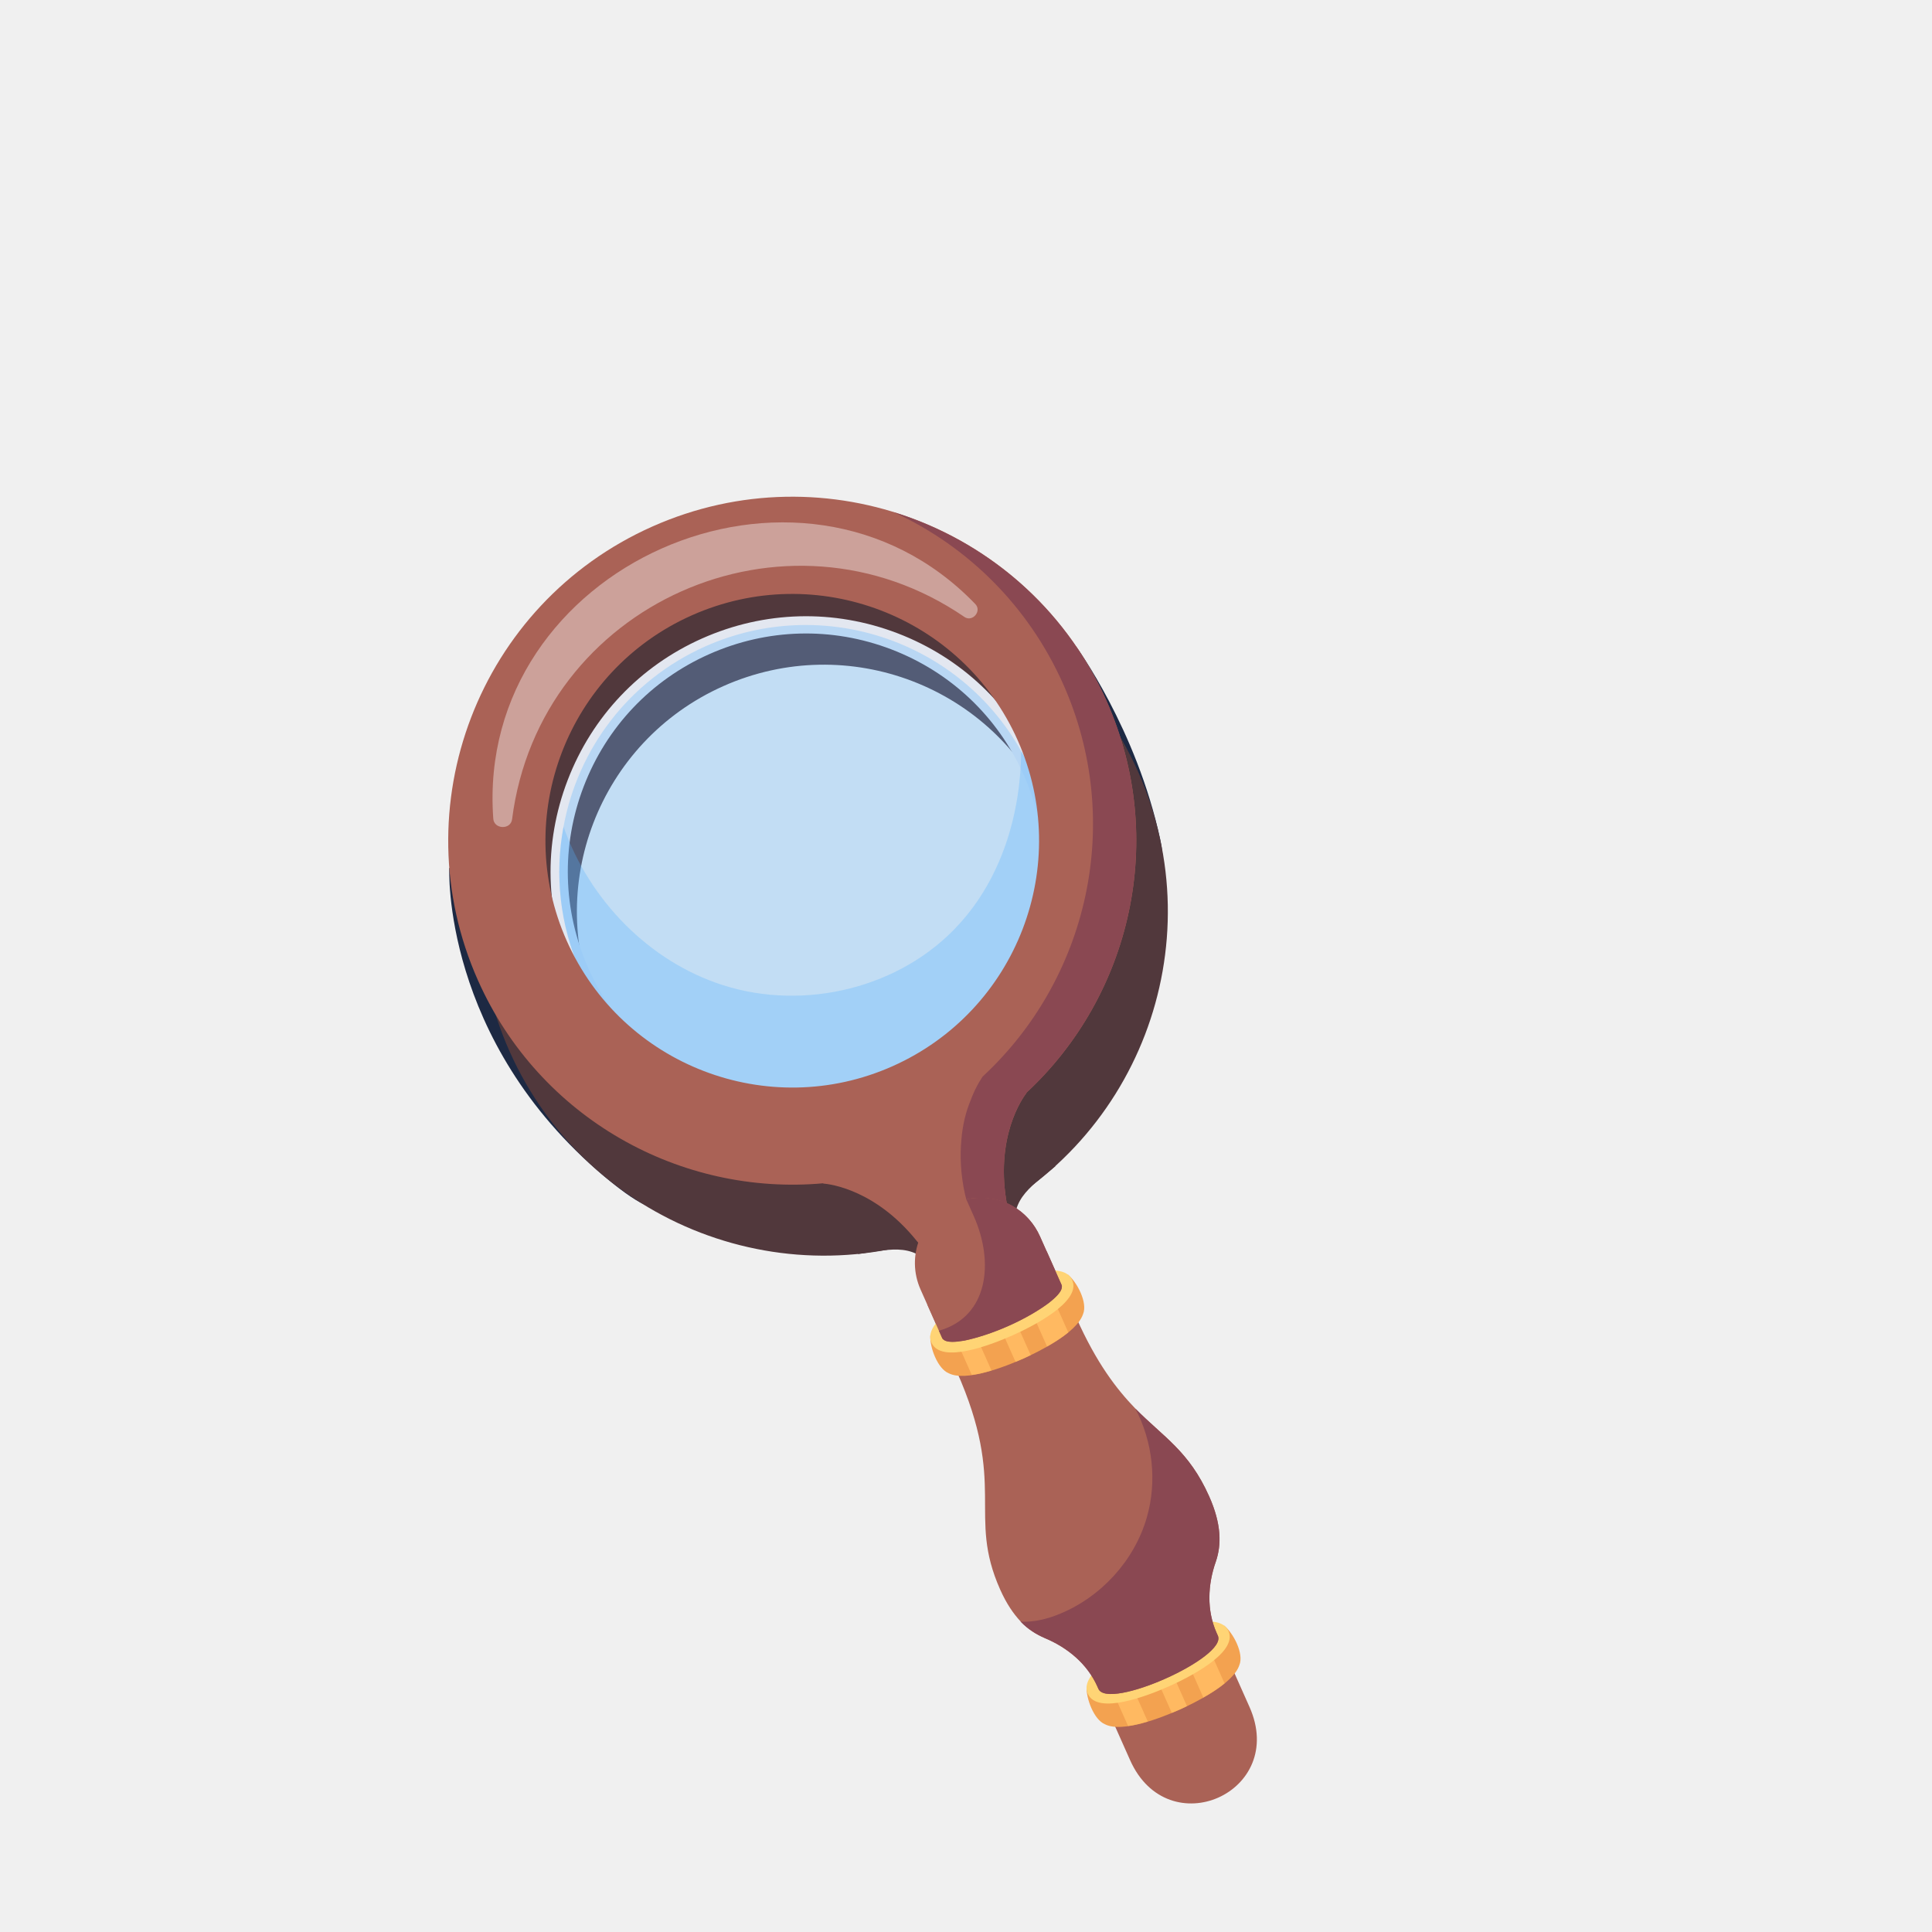
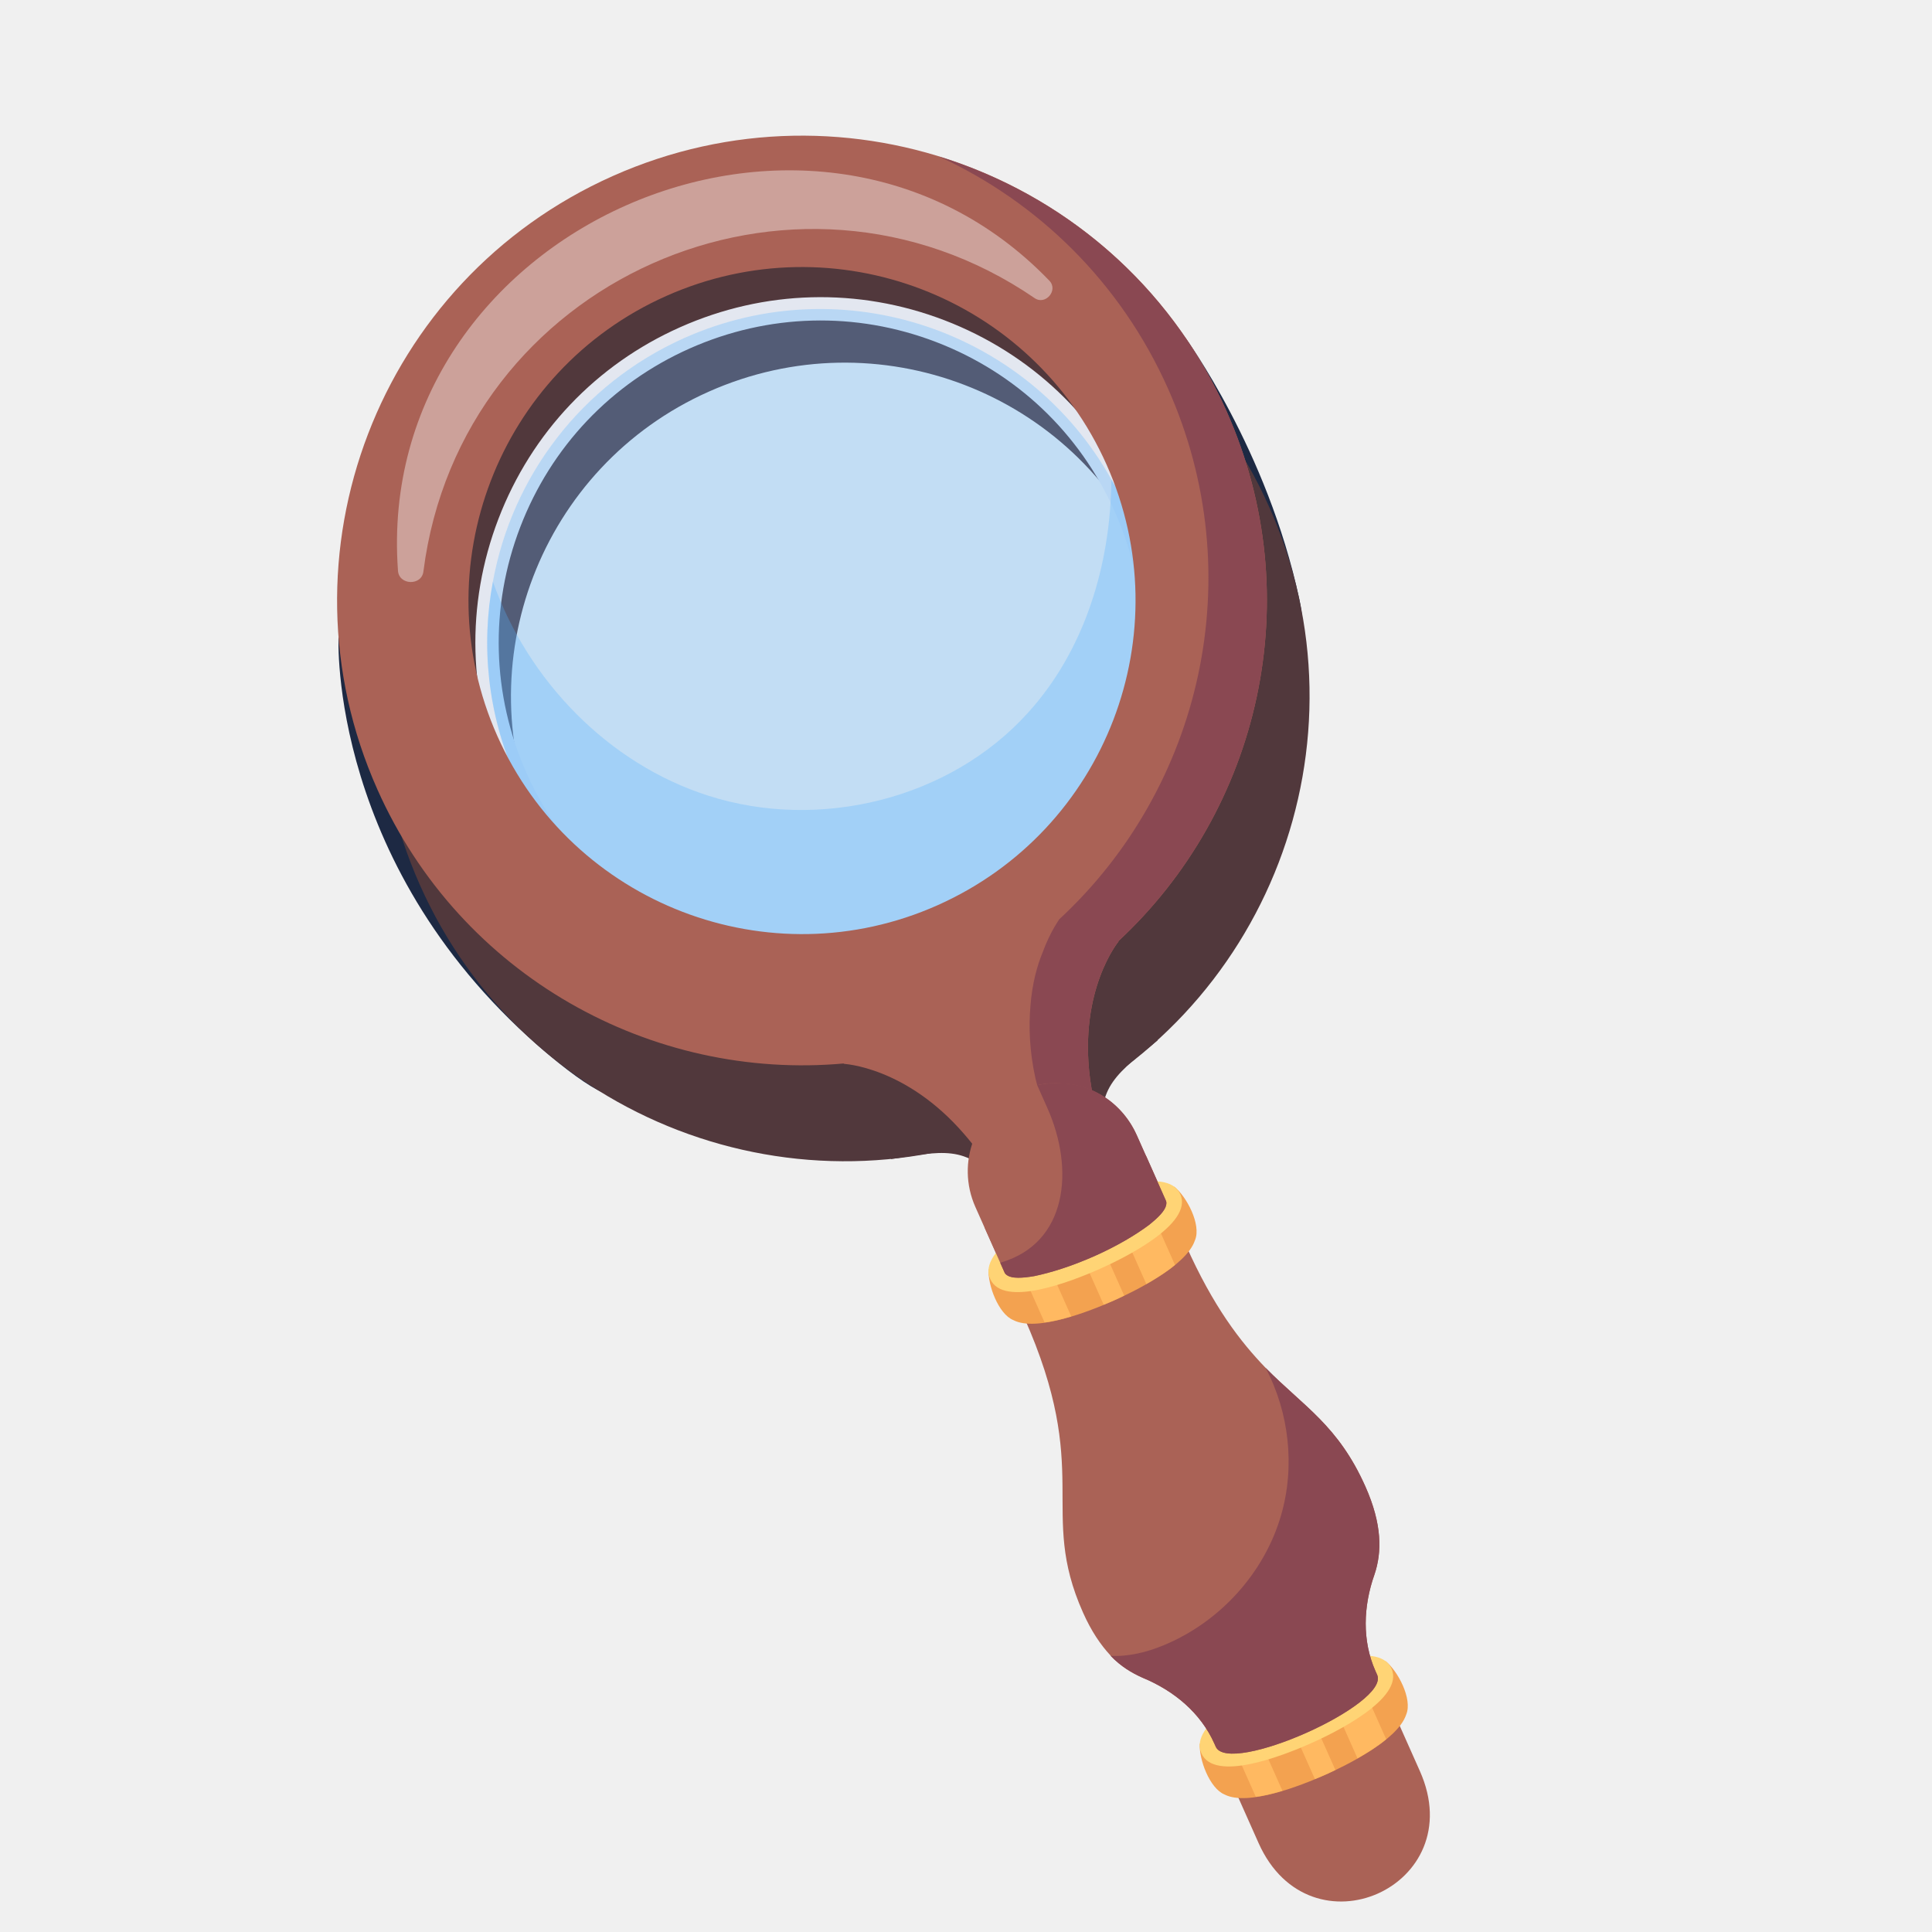
- <svg xmlns="http://www.w3.org/2000/svg" viewBox="0 0 350 350" width="350" height="350" preserveAspectRatio="xMidYMid meet" style="     width: 100%;     height: 100%;     transform: translate3d(0px, 0px, 0px);     content-visibility: visible;   " id="Magnifier">
-   <defs>
-     <clipPath id="__lottie_element_21513">
-       <rect width="350" height="350" x="0" y="0" />
-     </clipPath>
-   </defs>
-   <g clip-path="url(#__lottie_element_21513)">
-     <g transform="matrix(0.9335804,0.3583679,-0.3583679,0.9335804,165.2066,200.994)" opacity="1" style="display: block">
-       <g opacity="1" transform="matrix(1,0,0,1,0,0)">
-         <g opacity="1" transform="matrix(1,0,0,1,0,0)">
-           <path fill="rgb(170,98,86)" fill-opacity="1" d=" M69.085,85.827 C69.085,85.827 79.135,95.877 79.135,95.877 C91.111,107.853 107.855,91.109 95.879,79.133 C95.879,79.133 85.829,69.083 85.829,69.083 C85.829,69.083 69.085,85.827 69.085,85.827z" />
-         </g>
-       </g>
-       <g opacity="1" transform="matrix(1,0,0,1,0,0)">
-         <path fill="rgb(243,162,80)" fill-opacity="1" d=" M91.447,72.69 C91.447,72.717 91.447,72.743 91.447,72.77 C91.593,76.417 86.155,82.198 84.232,84.121 C81.686,86.667 76.024,91.853 72.536,91.442 C70.388,91.389 67.641,88.271 67.004,86.255 C67.906,86.361 68.728,86.6 69.444,86.971 C70.133,83.497 74.431,78.828 76.685,76.574 C78.436,74.823 83.368,70.182 86.989,69.453 C86.604,68.75 86.366,67.901 86.26,66.999 C88.329,67.662 91.5,70.462 91.447,72.69z" />
-       </g>
-       <g opacity="1" transform="matrix(1,0,0,1,0,0)">
-         <path fill="rgb(255,185,97)" fill-opacity="1" d=" M70.539,84.197 C71.108,83.19 71.831,82.161 72.575,81.154 C72.575,81.154 79.617,88.196 79.617,88.196 C78.632,88.962 77.603,89.685 76.574,90.232 C76.574,90.232 70.539,84.197 70.539,84.197z" />
-       </g>
-       <g opacity="1" transform="matrix(1,0,0,1,0,0)">
-         <path fill="rgb(255,185,97)" fill-opacity="1" d=" M77.743,75.548 C77.743,75.548 85.245,83.05 85.245,83.05 C84.851,83.488 84.5,83.838 84.215,84.123 C83.909,84.429 83.536,84.802 83.12,85.174 C83.12,85.174 75.618,77.672 75.618,77.672 C75.99,77.256 76.363,76.883 76.669,76.577 C76.954,76.292 77.305,75.942 77.743,75.548z" />
-       </g>
-       <g opacity="1" transform="matrix(1,0,0,1,0,0)">
-         <path fill="rgb(255,185,97)" fill-opacity="1" d=" M84.027,70.665 C84.027,70.665 90.127,76.766 90.127,76.766 C89.405,78.058 88.42,79.35 87.456,80.532 C87.456,80.532 80.261,73.337 80.261,73.337 C81.443,72.374 82.735,71.387 84.027,70.665z" />
-       </g>
-       <g opacity="1" transform="matrix(1,0,0,1,0,0)">
-         <path fill="rgb(255,212,117)" fill-opacity="1" d=" M80.945,80.846 C77.965,83.826 70.705,90.431 67.673,87.399 C64.641,84.367 71.246,77.108 74.226,74.128 C76.53,71.824 84.287,64.551 87.404,67.668 C90.521,70.785 83.249,78.542 80.945,80.846z" />
-       </g>
-       <g opacity="1" transform="matrix(1,0,0,1,0,0)">
-         <path fill="rgb(170,98,86)" fill-opacity="1" d=" M75.393,46.141 C79.299,50.047 80.628,53.55 80.749,56.732 C80.87,61.201 82.36,65.59 85.5,68.73 C85.5,68.73 85.903,69.133 85.903,69.133 C88.963,72.193 72.212,88.944 69.152,85.884 C69.152,85.884 68.829,85.562 68.829,85.562 C65.648,82.381 61.259,80.891 56.71,80.771 C55.099,80.69 53.448,80.408 51.636,79.563 C51.636,79.563 51.596,79.522 51.596,79.522 C49.864,78.676 48.052,77.428 46.079,75.455 C35.529,64.905 40.683,57.496 24.496,41.309 C24.496,41.309 24.536,41.269 24.536,41.269 C24.536,41.269 15.395,32.128 15.395,32.128 C15.234,31.967 15.154,31.806 15.154,31.565 C15.033,30.799 15.516,29.591 16.362,28.182 C17.57,26.329 19.422,23.995 21.798,21.619 C24.093,19.324 26.389,17.511 28.201,16.344 C29.61,15.498 30.817,15.015 31.583,15.136 C31.824,15.136 31.985,15.216 32.146,15.377 C32.146,15.377 41.287,24.518 41.287,24.518 C47.73,30.961 52.803,34.021 57.192,36.074 C63.836,39.094 69.031,39.779 75.393,46.141z" />
-       </g>
-       <g opacity="1" transform="matrix(1,0,0,1,0,0)">
-         <path fill="rgb(138,72,82)" fill-opacity="1" d=" M75.393,46.141 C79.299,50.047 80.628,53.55 80.749,56.732 C80.87,61.201 82.36,65.59 85.5,68.73 C85.5,68.73 85.903,69.133 85.903,69.133 C88.963,72.193 72.212,88.944 69.152,85.884 C69.152,85.884 68.829,85.562 68.829,85.562 C65.648,82.381 61.259,80.891 56.71,80.771 C55.099,80.69 53.448,80.408 51.636,79.563 C53.891,78.838 56.026,77.348 57.757,75.697 C63.676,70.1 66.897,61.805 66.212,53.791 C65.648,47.027 62.306,40.544 57.192,36.074 C63.836,39.094 69.031,39.779 75.393,46.141z" />
-       </g>
-       <g opacity="1" transform="matrix(1,0,0,1,0,0)">
-         <path fill="rgb(29,41,67)" fill-opacity="1" d=" M-93.943,-10.85 C-93.943,-10.85 -84.12,18.763 -47.636,31.31 C-11.152,43.857 -73.314,-2.093 -73.314,-2.093 C-73.314,-2.093 -93.943,-10.85 -93.943,-10.85z" />
-       </g>
-       <g opacity="1" transform="matrix(1,0,0,1,0,0)">
-         <path fill="rgb(29,41,67)" fill-opacity="1" d=" M-2.313,-88.967 C-2.313,-88.967 13.312,-78.911 24.449,-61.798 C33.858,-47.339 4.532,-66.979 2.735,-69.289 C0.938,-71.599 -2.313,-88.967 -2.313,-88.967z" />
-       </g>
-       <g opacity="1" transform="matrix(1,0,0,1,0,0)">
-         <path fill="rgb(81,56,60)" fill-opacity="1" d=" M-71.831,-71.786 C-96.143,-47.474 -96.144,-8.027 -71.832,16.285 C-47.471,40.646 -8.023,40.645 16.289,16.333 C40.65,-8.028 40.65,-47.474 16.289,-71.835 C-8.023,-96.147 -47.47,-96.147 -71.831,-71.786z M3.853,3.896 C-13.592,21.341 -41.9,21.341 -59.393,3.848 C-76.838,-13.597 -76.838,-41.905 -59.393,-59.35 C-41.901,-76.842 -13.593,-76.842 3.852,-59.397 C21.345,-41.904 21.345,-13.596 3.853,3.896z" />
-       </g>
-       <g opacity="1" transform="matrix(1,0,0,1,0,0)">
-         <g opacity="1" transform="matrix(1,0,0,1,0,0)">
-           <path fill="rgb(227,231,240)" fill-opacity="1" d=" M-33.319,12.923 C-33.328,12.923 -33.337,12.923 -33.346,12.923 C-45.709,12.917 -57.333,8.095 -66.079,-0.651 C-74.804,-9.379 -79.608,-20.988 -79.608,-33.342 C-79.608,-45.702 -74.804,-57.31 -66.079,-66.032 C-57.333,-74.778 -45.706,-79.6 -33.343,-79.606 C-33.337,-79.606 -33.328,-79.606 -33.319,-79.606 C-20.972,-79.606 -9.369,-74.803 -0.647,-66.081 C-0.647,-66.081 -0.647,-66.081 -0.647,-66.081 C8.102,-57.335 12.918,-45.708 12.918,-33.342 C12.918,-20.982 8.102,-9.354 -0.647,-0.602 C-9.369,8.12 -20.972,12.923 -33.319,12.923z M-33.319,-76.481 C-33.328,-76.481 -33.334,-76.481 -33.343,-76.481 C-44.873,-76.475 -55.713,-71.977 -63.87,-63.823 C-72.003,-55.693 -76.483,-44.865 -76.483,-33.342 C-76.483,-21.825 -72.003,-10.997 -63.87,-2.861 C-55.716,5.293 -44.873,9.792 -33.343,9.798 C-33.337,9.798 -33.328,9.798 -33.319,9.798 C-21.805,9.798 -10.986,5.318 -2.856,-2.812 C5.301,-10.972 9.793,-21.812 9.793,-33.342 C9.793,-44.872 5.301,-55.717 -2.856,-63.871 C-2.856,-63.871 -2.856,-63.871 -2.856,-63.871 C-10.986,-72.001 -21.805,-76.481 -33.319,-76.481z" />
-         </g>
-       </g>
-       <g opacity="0.3" transform="matrix(1,0,0,1,0,0)">
-         <path fill="rgb(87,179,254)" fill-opacity="1" d=" M-1.724,-64.949 C-2.724,-65.948 -3.723,-66.885 -4.786,-67.698 C-22.348,-82.324 -48.474,-81.386 -64.974,-64.949 C-75.787,-54.137 -79.911,-39.198 -77.286,-25.198 C-75.723,-16.636 -71.599,-8.386 -64.974,-1.761 C-47.474,15.739 -19.162,15.739 -1.724,-1.698 C15.713,-19.198 15.713,-47.511 -1.724,-64.949z" />
-       </g>
-       <g opacity="0.3" transform="matrix(1,0,0,1,0,0)">
-         <path fill="rgb(87,179,254)" fill-opacity="1" d=" M-1.724,-1.698 C-19.162,15.739 -47.474,15.739 -64.974,-1.761 C-71.599,-8.386 -75.723,-16.636 -77.286,-25.198 C-68.161,-14.511 -54.099,-7.948 -40.036,-8.761 C-24.474,-9.635 -9.661,-19.887 -4.036,-34.448 C0.089,-45.011 -0.786,-57.011 -4.786,-67.698 C-3.723,-66.885 -2.724,-65.948 -1.724,-64.949 C15.713,-47.511 15.713,-19.198 -1.724,-1.698z" />
-       </g>
-       <g opacity="1" transform="matrix(1,0,0,1,0,0)">
-         <path fill="rgb(81,56,60)" fill-opacity="1" d=" M-9.664,17.992 C-9.664,17.992 0.282,27.938 0.282,27.938 C5.96,24.774 9.146,22.152 15.064,26.065 C15.064,26.065 7.735,9.583 7.735,9.583 C7.735,9.583 -6.579,14.327 -6.579,14.327 C-6.579,14.327 -9.664,17.992 -9.664,17.992z" />
-       </g>
-       <g opacity="1" transform="matrix(1,0,0,1,0,0)">
-         <path fill="rgb(81,56,60)" fill-opacity="1" d=" M17.996,-9.668 C17.996,-9.668 27.943,0.278 27.943,0.278 C24.779,5.956 22.156,9.142 26.069,15.06 C26.069,15.06 9.588,7.731 9.588,7.731 C9.588,7.731 14.331,-6.583 14.331,-6.583 C14.331,-6.583 17.996,-9.668 17.996,-9.668z" />
-       </g>
-       <g opacity="1" transform="matrix(1,0,0,1,0,0)">
-         <path fill="rgb(170,98,86)" fill-opacity="1" d=" M18.313,-10.252 C18.313,-10.252 15.628,-2.294 21.291,8.251 C21.78,9.131 22.266,10.009 22.901,10.937 C23.828,12.255 24.854,13.67 26.075,15.086 C26.075,15.086 15.09,26.071 15.09,26.071 C13.675,24.85 12.259,23.824 10.941,22.897 C10.062,22.311 9.134,21.775 8.304,21.335 C-2.29,15.623 -10.247,18.308 -10.247,18.308 C-10.198,18.259 -10.198,18.259 -10.149,18.21 C-4.144,5.273 5.278,-4.149 18.215,-10.154 C18.264,-10.203 18.264,-10.203 18.313,-10.252z" />
-       </g>
-       <g opacity="1" transform="matrix(1,0,0,1,0,0)">
-         <path fill="rgb(170,98,86)" fill-opacity="1" d=" M6.352,-81.772 C-17.96,-106.084 -57.407,-106.084 -81.768,-81.723 C-106.08,-57.411 -106.081,-17.965 -81.769,6.347 C-62.387,25.729 -33.436,29.683 -10.149,18.21 C-4.193,15.282 1.371,11.376 6.351,6.396 C11.331,1.416 15.286,-4.198 18.215,-10.154 C29.688,-33.44 25.734,-62.39 6.352,-81.772z M-6.097,-6.052 C-23.526,11.376 -51.842,11.376 -69.32,-6.102 C-86.748,-23.53 -86.748,-51.846 -69.319,-69.274 C-51.841,-86.752 -23.526,-86.751 -6.098,-69.323 C11.38,-51.845 11.381,-23.53 -6.097,-6.052z" />
-       </g>
-       <g opacity="0.4" transform="matrix(1,0,0,1,0,0)">
-         <g opacity="1" transform="matrix(1,0,0,1,0,0)">
-           <path fill="rgb(255,255,255)" fill-opacity="1" d=" M-23.093,-86.706 C-61.303,-95.817 -95.813,-61.366 -86.474,-23.155 C-85.962,-21.219 -88.922,-20.194 -89.719,-22.072 C-109.138,-63.529 -63.525,-108.972 -22.125,-89.611 C-20.474,-88.871 -21.384,-86.307 -23.093,-86.706z" />
-         </g>
-       </g>
-       <g opacity="1" transform="matrix(1,0,0,1,0,0)">
-         <path fill="rgb(138,72,82)" fill-opacity="1" d=" M18.215,-10.154 C18.264,-10.203 18.264,-10.203 18.313,-10.252 C18.313,-10.252 15.139,-0.926 22.901,10.937 C23.828,12.255 24.854,13.67 26.075,15.086 C26.075,15.086 15.09,26.071 15.09,26.071 C13.675,24.85 12.259,23.824 10.941,22.897 C10.697,22.751 10.452,22.605 10.257,22.507 C10.257,22.507 17.678,15.086 17.678,15.086 C16.457,13.67 15.432,12.254 14.505,10.936 C12.405,7.763 11.136,4.737 10.355,2.002 C9.525,-0.78 9.281,-3.27 9.33,-5.173 C9.281,-8.347 9.867,-10.203 9.818,-10.154 C21.291,-33.441 17.336,-62.391 -2.045,-81.772 C-13.127,-92.854 -27.383,-98.908 -41.883,-99.835 C-24.6,-101.007 -6.878,-95.002 6.352,-81.772 C25.734,-62.39 29.688,-33.44 18.215,-10.154z" />
-       </g>
-       <g opacity="1" transform="matrix(1,0,0,1,0,0)">
-         <g opacity="1" transform="matrix(1,0,0,1,0,0)">
-           <path fill="rgb(243,162,80)" fill-opacity="1" d=" M42.224,23.468 C42.224,23.495 42.224,23.52 42.224,23.547 C42.37,27.194 36.933,32.976 35.01,34.899 C32.464,37.445 26.801,42.63 23.313,42.219 C21.165,42.166 18.419,39.049 17.782,37.033 C18.684,37.139 19.506,37.378 20.222,37.749 C20.911,34.275 25.208,29.606 27.462,27.352 C29.213,25.601 34.146,20.959 37.767,20.23 C37.382,19.527 37.143,18.679 37.037,17.777 C39.106,18.44 42.277,21.24 42.224,23.468z" />
-         </g>
-         <g opacity="1" transform="matrix(1,0,0,1,0,0)">
-           <path fill="rgb(255,185,97)" fill-opacity="1" d=" M21.316,34.975 C21.885,33.968 22.608,32.938 23.352,31.931 C23.352,31.931 30.394,38.973 30.394,38.973 C29.409,39.739 28.38,40.462 27.351,41.009 C27.351,41.009 21.316,34.975 21.316,34.975z" />
-         </g>
-         <g opacity="1" transform="matrix(1,0,0,1,0,0)">
-           <path fill="rgb(255,185,97)" fill-opacity="1" d=" M28.52,26.326 C28.52,26.326 36.022,33.828 36.022,33.828 C35.628,34.266 35.278,34.616 34.993,34.901 C34.687,35.207 34.314,35.58 33.898,35.952 C33.898,35.952 26.396,28.45 26.396,28.45 C26.768,28.034 27.141,27.661 27.447,27.355 C27.732,27.07 28.082,26.72 28.52,26.326z" />
-         </g>
-         <g opacity="1" transform="matrix(1,0,0,1,0,0)">
-           <path fill="rgb(255,185,97)" fill-opacity="1" d=" M34.811,21.45 C34.811,21.45 40.911,27.55 40.911,27.55 C40.189,28.842 39.204,30.134 38.24,31.316 C38.24,31.316 31.045,24.121 31.045,24.121 C32.227,23.158 33.519,22.172 34.811,21.45z" />
-         </g>
-         <g opacity="1" transform="matrix(1,0,0,1,0,0)">
-           <path fill="rgb(255,212,117)" fill-opacity="1" d=" M31.722,31.624 C28.742,34.604 21.482,41.209 18.45,38.177 C15.418,35.145 22.023,27.885 25.003,24.905 C27.307,22.601 35.064,15.329 38.181,18.446 C41.298,21.563 34.026,29.32 31.722,31.624z" />
-         </g>
-         <g opacity="1" transform="matrix(1,0,0,1,0,0)">
-           <g opacity="1" transform="matrix(1,0,0,1,0,0)">
-             <path fill="rgb(170,98,86)" fill-opacity="1" d=" M29.894,13.147 C29.894,13.147 36.683,19.936 36.683,19.936 C36.83,20.083 36.878,20.228 36.927,20.472 C37.025,21.253 36.536,22.426 35.706,23.841 C34.534,25.696 32.728,27.991 30.434,30.285 C28.091,32.628 25.746,34.484 23.843,35.704 C22.428,36.534 21.255,37.023 20.474,36.925 C20.23,36.876 20.085,36.827 19.938,36.68 C19.938,36.68 13.149,29.892 13.149,29.892 C8.511,25.254 8.56,17.785 13.198,13.147 C14.565,11.78 16.177,10.853 17.885,10.315 C21.937,8.9 26.623,9.876 29.894,13.147z" />
-           </g>
-         </g>
-         <g opacity="1" transform="matrix(1,0,0,1,0,0)">
-           <g opacity="1" transform="matrix(1,0,0,1,0,0)">
-             <path fill="rgb(138,72,82)" fill-opacity="1" d=" M29.894,13.147 C29.894,13.147 36.683,19.936 36.683,19.936 C36.83,20.083 36.878,20.228 36.927,20.472 C37.073,21.204 36.585,22.377 35.706,23.841 C34.534,25.696 32.728,27.991 30.434,30.285 C28.091,32.628 25.746,34.484 23.843,35.704 C22.379,36.583 21.206,37.072 20.474,36.925 C20.23,36.876 20.085,36.827 19.938,36.68 C19.938,36.68 18.943,35.685 18.943,35.685 C18.943,35.685 19.089,35.539 19.089,35.539 C26.314,29.973 23.843,20.486 17.399,14.042 C17.399,14.042 15.023,11.666 15.023,11.666 C20.535,8.133 26.366,9.619 29.894,13.147z" />
-           </g>
-         </g>
-       </g>
-     </g>
-     <g transform="matrix(0.1929485,0.001980211,-0.001980211,0.1929485,203.73,164.0138)" opacity="1" style="display: none">
-       <g opacity="1" transform="matrix(0,0,0,0,0,0)">
-         <path fill="rgb(255,255,255)" fill-opacity="1" d=" M2.0206671876515188e-15,-33 C2.0206671876515188e-15,-33 0.86,-20.353 10.607,-10.607 C20.353,-0.86 33,0 33,0 C33,0 20.353,0.86 10.607,10.607 C0.86,20.353 2.0206671876515188e-15,33 2.0206671876515188e-15,33 C2.0206671876515188e-15,33 -0.86,20.353 -10.607,10.607 C-20.353,0.86 -33,4.0413343753030375e-15 -33,4.0413343753030375e-15 C-33,4.0413343753030375e-15 -20.353,-0.86 -10.607,-10.607 C-0.86,-20.353 2.0206671876515188e-15,-33 2.0206671876515188e-15,-33z" />
-       </g>
-     </g>
-     <g transform="matrix(0.1870315,0.001919487,-0.001919487,0.1870315,205.4266,94.21896)" opacity="1" style="display: none">
-       <g opacity="1" transform="matrix(0,0,0,0,0,0)">
-         <path fill="rgb(255,255,255)" fill-opacity="1" d=" M2.0206671876515188e-15,-33 C2.0206671876515188e-15,-33 0.86,-20.353 10.607,-10.607 C20.353,-0.86 33,0 33,0 C33,0 20.353,0.86 10.607,10.607 C0.86,20.353 2.0206671876515188e-15,33 2.0206671876515188e-15,33 C2.0206671876515188e-15,33 -0.86,20.353 -10.607,10.607 C-20.353,0.86 -33,4.0413343753030375e-15 -33,4.0413343753030375e-15 C-33,4.0413343753030375e-15 -20.353,-0.86 -10.607,-10.607 C-0.86,-20.353 2.0206671876515188e-15,-33 2.0206671876515188e-15,-33z" />
-       </g>
-     </g>
-     <g transform="matrix(0.1999895,0.002052474,-0.002052474,0.1999895,145.3483,142.5349)" opacity="1" style="display: none">
-       <g opacity="1" transform="matrix(0,0,0,0,0,0)">
-         <path fill="rgb(255,255,255)" fill-opacity="1" d=" M2.0206671876515188e-15,-33 C2.0206671876515188e-15,-33 0.86,-20.353 10.607,-10.607 C20.353,-0.86 33,0 33,0 C33,0 20.353,0.86 10.607,10.607 C0.86,20.353 2.0206671876515188e-15,33 2.0206671876515188e-15,33 C2.0206671876515188e-15,33 -0.86,20.353 -10.607,10.607 C-20.353,0.86 -33,4.0413343753030375e-15 -33,4.0413343753030375e-15 C-33,4.0413343753030375e-15 -20.353,-0.86 -10.607,-10.607 C-0.86,-20.353 2.0206671876515188e-15,-33 2.0206671876515188e-15,-33z" />
-       </g>
-     </g>
-     <g transform="matrix(0.1999978,0.002052559,-0.002052559,0.1999978,114.0846,121.356)" opacity="1" style="display: none">
-       <g opacity="1" transform="matrix(0,0,0,0,0,0)">
-         <path fill="rgb(255,255,255)" fill-opacity="1" d=" M1.2246467572939613e-14,-200 C1.2246467572939613e-14,-200 0.573,-13.569 7.071,-7.071 C13.569,-0.573 200,0 200,0 C200,0 13.569,0.573 7.071,7.071 C0.573,13.569 1.2246467572939613e-14,200 1.2246467572939613e-14,200 C1.2246467572939613e-14,200 -0.573,13.569 -7.071,7.071 C-13.569,0.573 -200,2.4492935145879226e-14 -200,2.4492935145879226e-14 C-200,2.4492935145879226e-14 -13.569,-0.573 -7.071,-7.071 C-0.573,-13.569 1.2246467572939613e-14,-200 1.2246467572939613e-14,-200z" />
-       </g>
-     </g>
-     <g transform="matrix(0.2029495,0.002082852,-0.002082852,0.2029495,217.9857,247.9622)" opacity="1" style="display: none">
-       <g opacity="1" transform="matrix(0,0,0,0,0,0)">
-         <path fill="rgb(255,255,255)" fill-opacity="1" d=" M2.0206671876515188e-15,-33 C2.0206671876515188e-15,-33 0.86,-20.353 10.607,-10.607 C20.353,-0.86 33,0 33,0 C33,0 20.353,0.86 10.607,10.607 C0.86,20.353 2.0206671876515188e-15,33 2.0206671876515188e-15,33 C2.0206671876515188e-15,33 -0.86,20.353 -10.607,10.607 C-20.353,0.86 -33,4.0413343753030375e-15 -33,4.0413343753030375e-15 C-33,4.0413343753030375e-15 -20.353,-0.86 -10.607,-10.607 C-0.86,-20.353 2.0206671876515188e-15,-33 2.0206671876515188e-15,-33z" />
-       </g>
-     </g>
+ <svg xmlns="http://www.w3.org/2000/svg" width="259" height="259" viewBox="0 0 259 259" fill="none">
+   <path d="M162.936 234.08L168.717 247.064C175.606 262.536 197.238 252.905 190.349 237.433L184.568 224.449L162.936 234.08Z" fill="#AA6256" />
+   <path d="M188.521 229.829C188.511 229.854 188.502 229.879 188.492 229.904C187.321 233.361 180.173 236.809 177.688 237.915C174.399 239.38 167.255 242.192 164.146 240.559C162.159 239.739 160.712 235.844 160.84 233.734C161.644 234.156 162.326 234.674 162.861 235.277C164.749 232.28 170.435 229.462 173.347 228.165C175.609 227.158 181.877 224.593 185.519 225.21C185.411 224.415 185.493 223.537 185.718 222.657C187.412 224.018 189.369 227.768 188.521 229.829Z" fill="#F3A250" />
+   <path d="M164.878 233.079C165.77 232.343 166.813 231.641 167.869 230.968L171.92 240.066C170.725 240.428 169.506 240.734 168.349 240.876L164.878 233.079Z" fill="#FFB961" />
+   <path d="M174.703 227.586L179.018 237.279C178.493 237.546 178.04 237.747 177.672 237.911C177.276 238.087 176.795 238.302 176.273 238.5L171.958 228.808C172.454 228.553 172.936 228.338 173.331 228.162C173.699 227.998 174.153 227.797 174.703 227.586Z" fill="#FFB961" />
+   <path d="M182.319 225.28L185.828 233.161C184.691 234.109 183.308 234.962 181.984 235.72L177.846 226.425C179.294 225.949 180.854 225.491 182.319 225.28Z" fill="#FFB961" />
+   <path d="M175.793 233.68C171.943 235.394 162.799 238.959 161.054 235.041C159.31 231.124 168.078 226.714 171.928 225C174.905 223.675 184.753 219.665 186.546 223.692C188.339 227.719 178.77 232.355 175.793 233.68Z" fill="#FFD475" />
+   <path d="M183.047 199.29C185.294 204.337 185.279 208.083 184.252 211.097C182.763 215.313 182.582 219.944 184.388 224.001L184.62 224.522C186.38 228.475 164.738 238.11 162.978 234.157L162.792 233.741C160.962 229.631 157.399 226.667 153.195 224.925C151.72 224.272 150.28 223.417 148.891 221.979L148.868 221.926C147.554 220.516 146.31 218.701 145.175 216.152C139.107 202.522 146.573 197.452 137.262 176.539L137.314 176.516L132.056 164.707C131.964 164.499 131.947 164.32 132.033 164.095C132.194 163.336 133.078 162.382 134.373 161.369C136.165 160.072 138.73 158.557 141.8 157.19C144.765 155.87 147.558 155.001 149.668 154.56C151.287 154.276 152.587 154.257 153.258 154.645C153.483 154.731 153.605 154.863 153.698 155.071L158.956 166.881C162.662 175.205 166.301 179.88 169.663 183.369C174.783 188.57 179.388 191.071 183.047 199.29Z" fill="#AA6256" />
+   <path d="M183.047 199.29C185.294 204.337 185.279 208.083 184.252 211.097C182.763 215.313 182.582 219.944 184.388 224.001L184.62 224.522C186.38 228.475 164.738 238.11 162.978 234.157L162.792 233.741C160.962 229.631 157.399 226.667 153.195 224.925C151.72 224.272 150.28 223.417 148.891 221.979C151.256 222.11 153.783 221.484 155.991 220.563C163.522 217.459 169.502 210.869 171.735 203.142C173.632 196.625 172.835 189.375 169.663 183.369C174.783 188.57 179.388 191.071 183.047 199.29Z" fill="#8A4852" />
+   <path d="M45.382 85.4C45.382 85.4 43.941 116.566 73.505 141.355C103.069 166.143 61.503 100.968 61.503 100.968L45.382 85.4Z" fill="#1D2943" />
+   <path d="M158.921 45.309C158.921 45.309 169.904 60.296 174.169 80.264C177.771 97.135 157.431 68.29 156.582 65.489C155.732 62.688 158.921 45.309 158.921 45.309Z" fill="#1D2943" />
+   <path d="M87.863 36.436C56.453 50.42 42.316 87.247 56.3 118.657C70.313 150.13 107.141 164.266 138.551 150.281C170.024 136.268 184.161 99.442 170.148 67.969C156.163 36.559 119.336 22.423 87.863 36.436ZM131.398 134.214C108.86 144.248 82.432 134.104 72.37 111.503C62.336 88.965 72.48 62.538 95.018 52.503C117.617 42.441 144.045 52.586 154.079 75.124C164.142 97.724 153.997 124.152 131.398 134.214Z" fill="#51383C" />
+   <path d="M93.46 129.32C93.452 129.317 93.443 129.313 93.435 129.31C81.895 124.874 72.771 116.207 67.74 104.907C62.723 93.632 62.398 81.073 66.826 69.539C71.255 58 79.9 48.885 91.171 43.869C102.47 38.838 115.053 38.503 126.597 42.928C126.603 42.93 126.611 42.933 126.62 42.937C138.146 47.361 147.258 56.004 152.275 67.272C157.308 78.572 157.638 91.153 153.206 102.698C148.777 114.237 140.113 123.366 128.809 128.402C117.541 133.419 104.987 133.745 93.46 129.32ZM125.5 45.854C125.491 45.851 125.486 45.849 125.477 45.845C114.711 41.719 102.979 42.034 92.442 46.723C81.935 51.398 73.872 59.901 69.743 70.659C65.616 81.411 65.918 93.126 70.595 103.636C75.285 114.17 83.796 122.256 94.558 126.394C94.563 126.396 94.572 126.399 94.58 126.402C105.329 130.529 117.035 130.223 127.539 125.547C138.078 120.852 146.157 112.342 150.289 101.578C154.421 90.814 154.113 79.079 149.42 68.543C144.744 58.04 136.249 49.98 125.5 45.854Z" fill="#E3E7F0" />
+   <g opacity="0.3">
+     <path d="M150.863 67.943C150.288 66.652 149.691 65.419 148.99 64.279C137.836 44.331 113.109 35.844 91.814 45.276C77.845 51.495 68.641 63.964 66.075 77.974C64.466 86.528 65.359 95.708 69.17 104.267C79.236 126.876 105.668 137.022 128.196 126.993C150.747 116.904 160.893 90.471 150.863 67.943Z" fill="#57B3FE" />
  </g>
+   <g opacity="0.3">
+     <path d="M128.196 126.993C105.668 137.022 79.236 126.876 69.17 104.267C65.359 95.708 64.466 86.528 66.075 77.974C70.764 91.222 81.54 102.388 94.96 106.669C109.802 111.43 127.305 107.167 137.774 95.589C145.411 87.206 148.894 75.69 148.99 64.279C149.691 65.419 150.288 66.652 150.863 67.943C160.893 90.471 150.747 116.904 128.196 126.993Z" fill="#57B3FE" />
+   </g>
+   <path d="M113.727 142.529L119.448 155.379C125.883 154.46 129.797 153.154 133.92 158.928L132.984 140.914L117.921 140.213L113.727 142.529Z" fill="#51383C" />
+   <path d="M149.463 126.619L155.185 139.469C150.196 143.636 146.606 145.67 148.138 152.598L135.378 139.849L144.936 128.186L149.463 126.619Z" fill="#51383C" />
+   <path d="M149.968 126.187C149.968 126.187 144.609 132.655 146.117 144.529C146.258 145.525 146.397 146.519 146.658 147.613C147.051 149.176 147.502 150.865 148.134 152.624L133.942 158.943C133.059 157.296 132.104 155.83 131.206 154.493C130.595 153.631 129.921 152.798 129.304 152.089C121.461 142.96 113.07 142.615 113.07 142.615C113.133 142.587 113.133 142.587 113.197 142.559C123.439 132.633 135.612 127.214 149.841 126.244C149.905 126.216 149.905 126.216 149.968 126.187Z" fill="#AA6256" />
+   <path d="M164.432 55.131C150.447 23.721 113.62 9.585 82.147 23.598C50.737 37.582 36.6 74.408 50.585 105.818C61.734 130.858 87.345 144.925 113.197 142.559C119.806 141.96 126.4 140.307 132.834 137.443C139.268 134.578 144.972 130.754 149.841 126.244C168.897 108.616 175.581 80.172 164.432 55.131ZM125.674 121.361C103.157 131.385 76.722 121.238 66.668 98.657C56.644 76.141 66.791 49.706 89.308 39.681C111.889 29.628 138.323 39.776 148.347 62.292C158.401 84.872 148.255 111.307 125.674 121.361Z" fill="#AA6256" />
+   <g opacity="0.4">
+     <path d="M138.711 39.973C106.304 17.774 61.74 37.569 56.765 76.589C56.549 78.58 53.418 78.476 53.347 76.437C50.075 30.775 108.944 4.696 140.656 37.608C141.932 38.89 140.163 40.958 138.711 39.973Z" fill="white" />
+   </g>
+   <path d="M149.841 126.244C149.905 126.216 149.905 126.216 149.968 126.187C149.968 126.187 143.663 133.756 146.658 147.613C147.051 149.176 147.502 150.865 148.134 152.624L133.942 158.943C133.059 157.296 132.104 155.83 131.206 154.493C131.031 154.269 130.854 154.045 130.707 153.883L140.295 149.615C139.662 147.855 139.213 146.166 138.82 144.603C137.996 140.889 137.896 137.609 138.147 134.776C138.369 131.881 139.034 129.469 139.761 127.71C140.853 124.729 142.065 123.206 142.002 123.235C161.058 105.606 167.741 77.161 156.593 52.122C150.218 37.805 139.079 27.044 125.874 20.982C142.429 26.082 156.822 38.039 164.432 55.131C175.581 80.172 168.897 108.616 149.841 126.244Z" fill="#8A4852" />
+   <path d="M160.207 166.237C160.197 166.262 160.188 166.285 160.178 166.31C159.008 169.767 151.86 173.217 149.375 174.323C146.086 175.788 138.941 178.599 135.832 176.965C133.846 176.146 132.399 172.252 132.527 170.141C133.331 170.564 134.013 171.081 134.548 171.684C136.436 168.688 142.121 165.869 145.033 164.572C147.295 163.565 153.564 160.999 157.206 161.616C157.099 160.822 157.179 159.945 157.404 159.065C159.098 160.425 161.055 164.176 160.207 166.237Z" fill="#F3A250" />
+   <path d="M136.564 169.487C137.456 168.75 138.5 168.048 139.555 167.374L143.606 176.472C142.412 176.834 141.192 177.141 140.035 177.283L136.564 169.487Z" fill="#FFB961" />
+   <path d="M146.389 163.994L150.704 173.686C150.179 173.954 149.727 174.155 149.359 174.319C148.963 174.495 148.481 174.709 147.96 174.908L143.645 165.215C144.141 164.96 144.623 164.746 145.018 164.57C145.386 164.406 145.839 164.205 146.389 163.994Z" fill="#FFB961" />
+   <path d="M154.009 161.696L157.518 169.577C156.381 170.524 154.998 171.378 153.675 172.136L149.536 162.84C150.985 162.365 152.544 161.907 154.009 161.696Z" fill="#FFB961" />
+   <path d="M147.479 170.087C143.629 171.801 134.484 175.366 132.74 171.449C130.996 167.532 139.764 163.121 143.614 161.407C146.591 160.081 156.439 156.072 158.232 160.099C160.025 164.126 150.456 168.762 147.479 170.087Z" fill="#FFD475" />
+   <path d="M152.394 152.182L156.299 160.953C156.384 161.143 156.377 161.296 156.335 161.541C156.147 162.306 155.27 163.225 153.988 164.249C152.229 165.561 149.72 167.056 146.757 168.376C143.73 169.723 140.875 170.616 138.661 171.073C137.043 171.341 135.773 171.377 135.079 171.005C134.868 170.872 134.751 170.774 134.666 170.584L130.761 161.814C128.093 155.822 130.815 148.867 136.807 146.199C138.573 145.413 140.41 145.125 142.198 145.235C146.488 145.366 150.513 147.956 152.394 152.182Z" fill="#AA6256" />
+   <path d="M152.394 152.182L156.299 160.953C156.384 161.143 156.377 161.296 156.335 161.541C156.209 162.277 155.333 163.197 153.988 164.249C152.229 165.561 149.72 167.056 146.757 168.376C143.73 169.723 140.875 170.616 138.661 171.073C136.98 171.369 135.709 171.405 135.079 171.005C134.868 170.872 134.751 170.774 134.666 170.584L134.094 169.299L134.282 169.215C143.022 166.608 144.115 156.866 140.408 148.54L139.042 145.471C145.454 144.148 150.365 147.624 152.394 152.182Z" fill="#8A4852" />
</svg>
